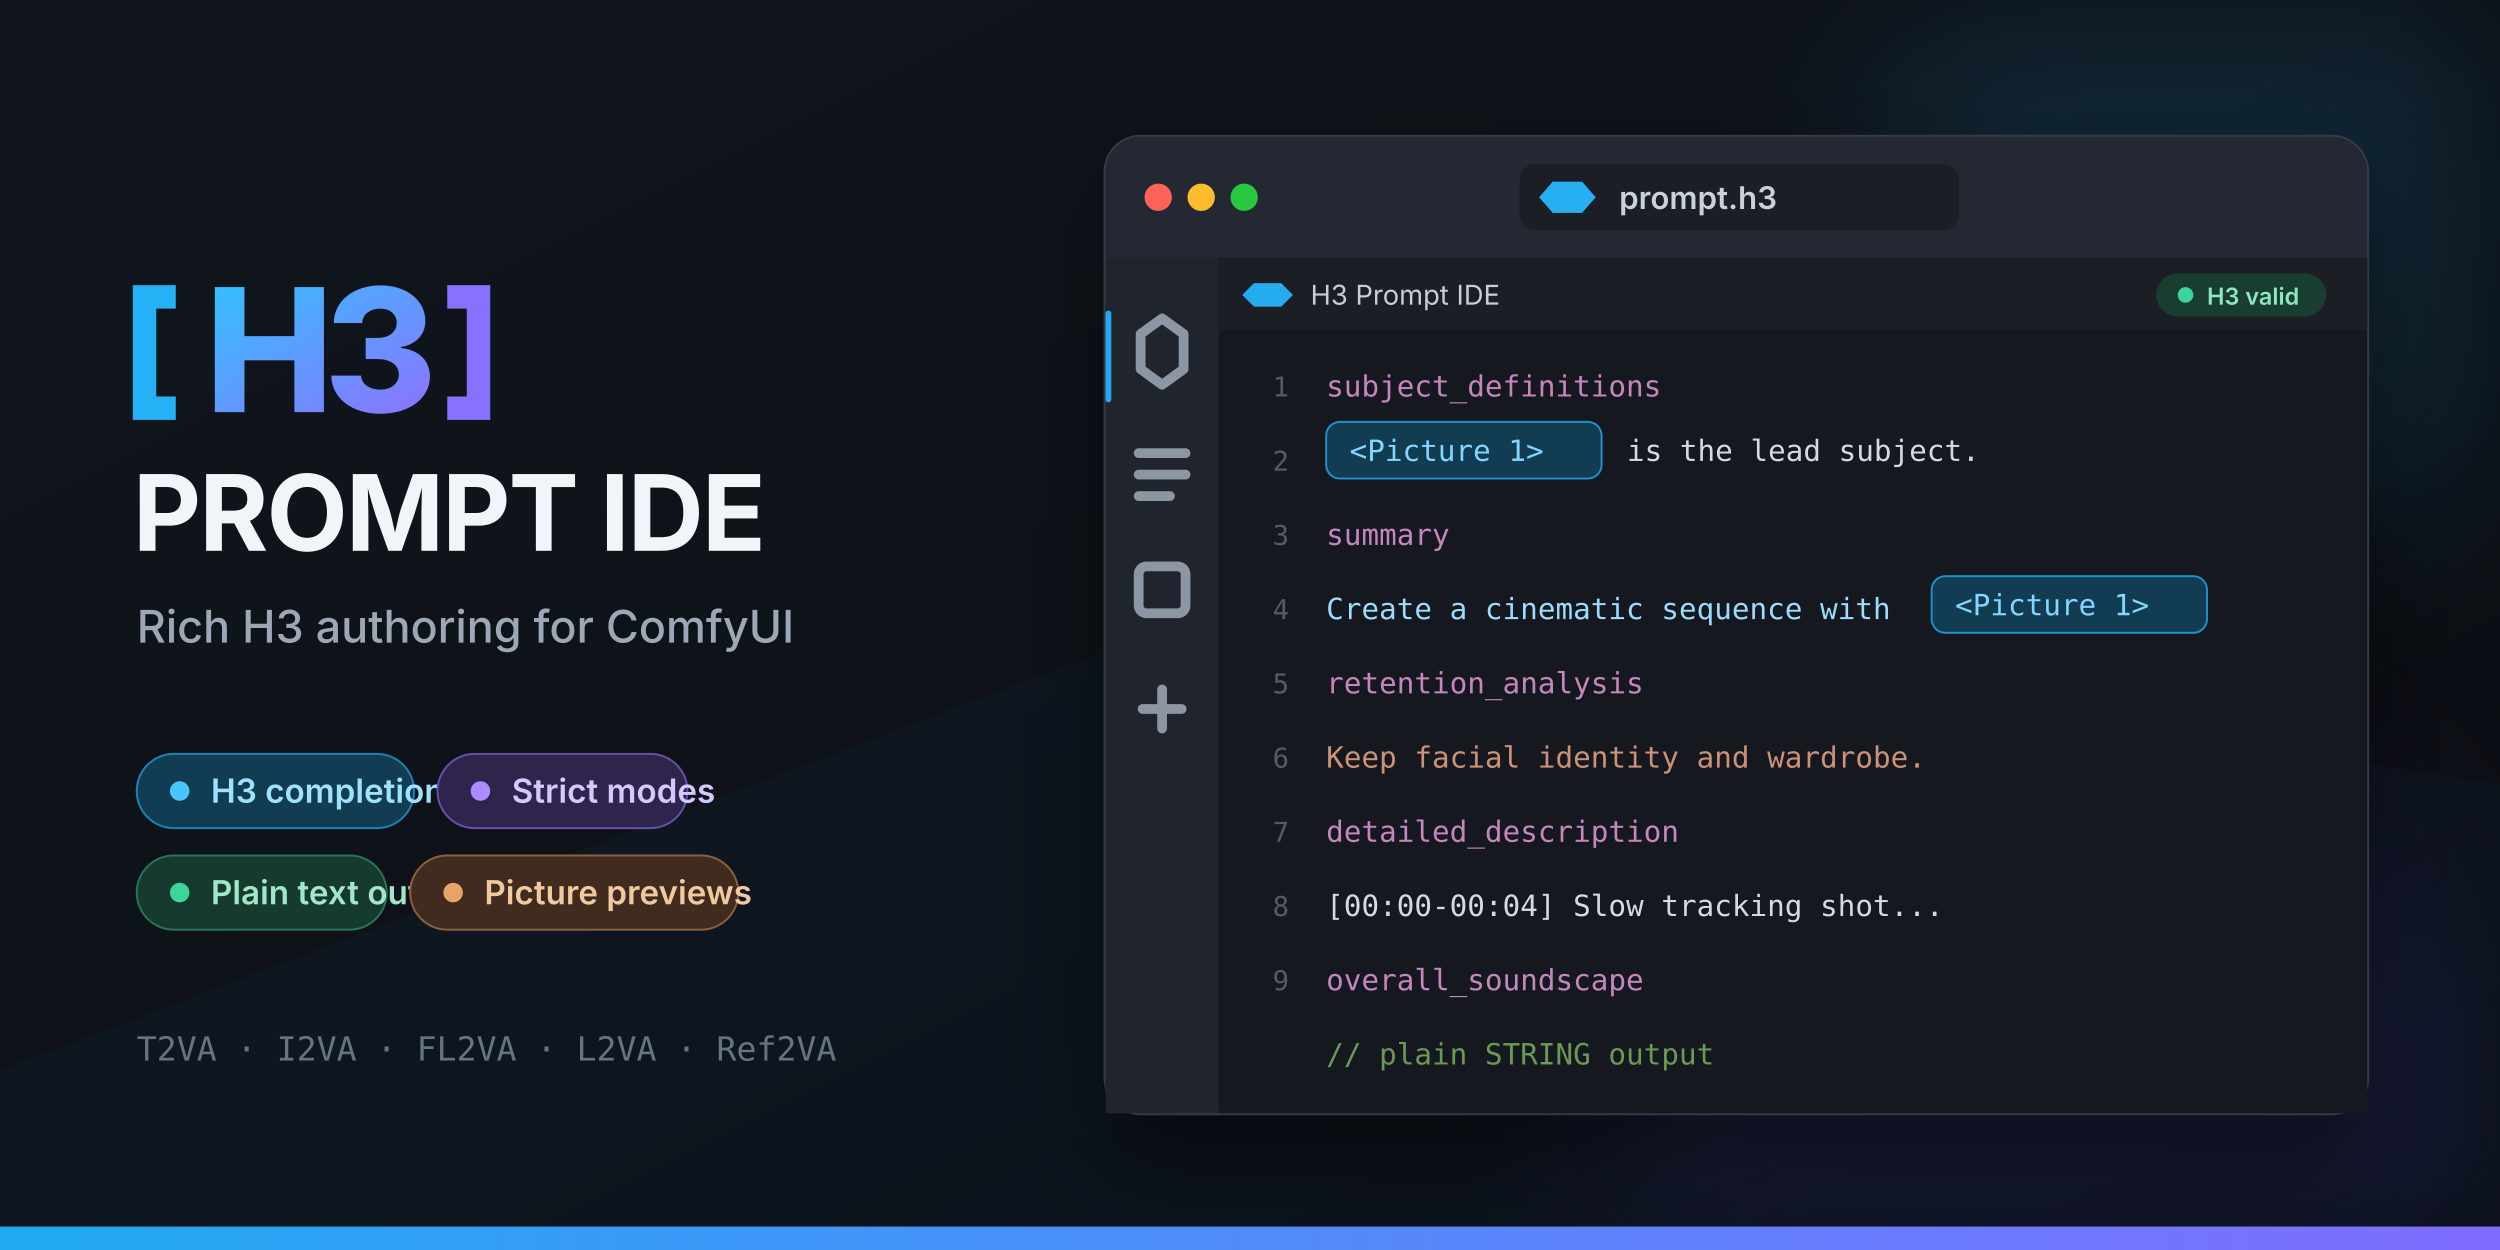
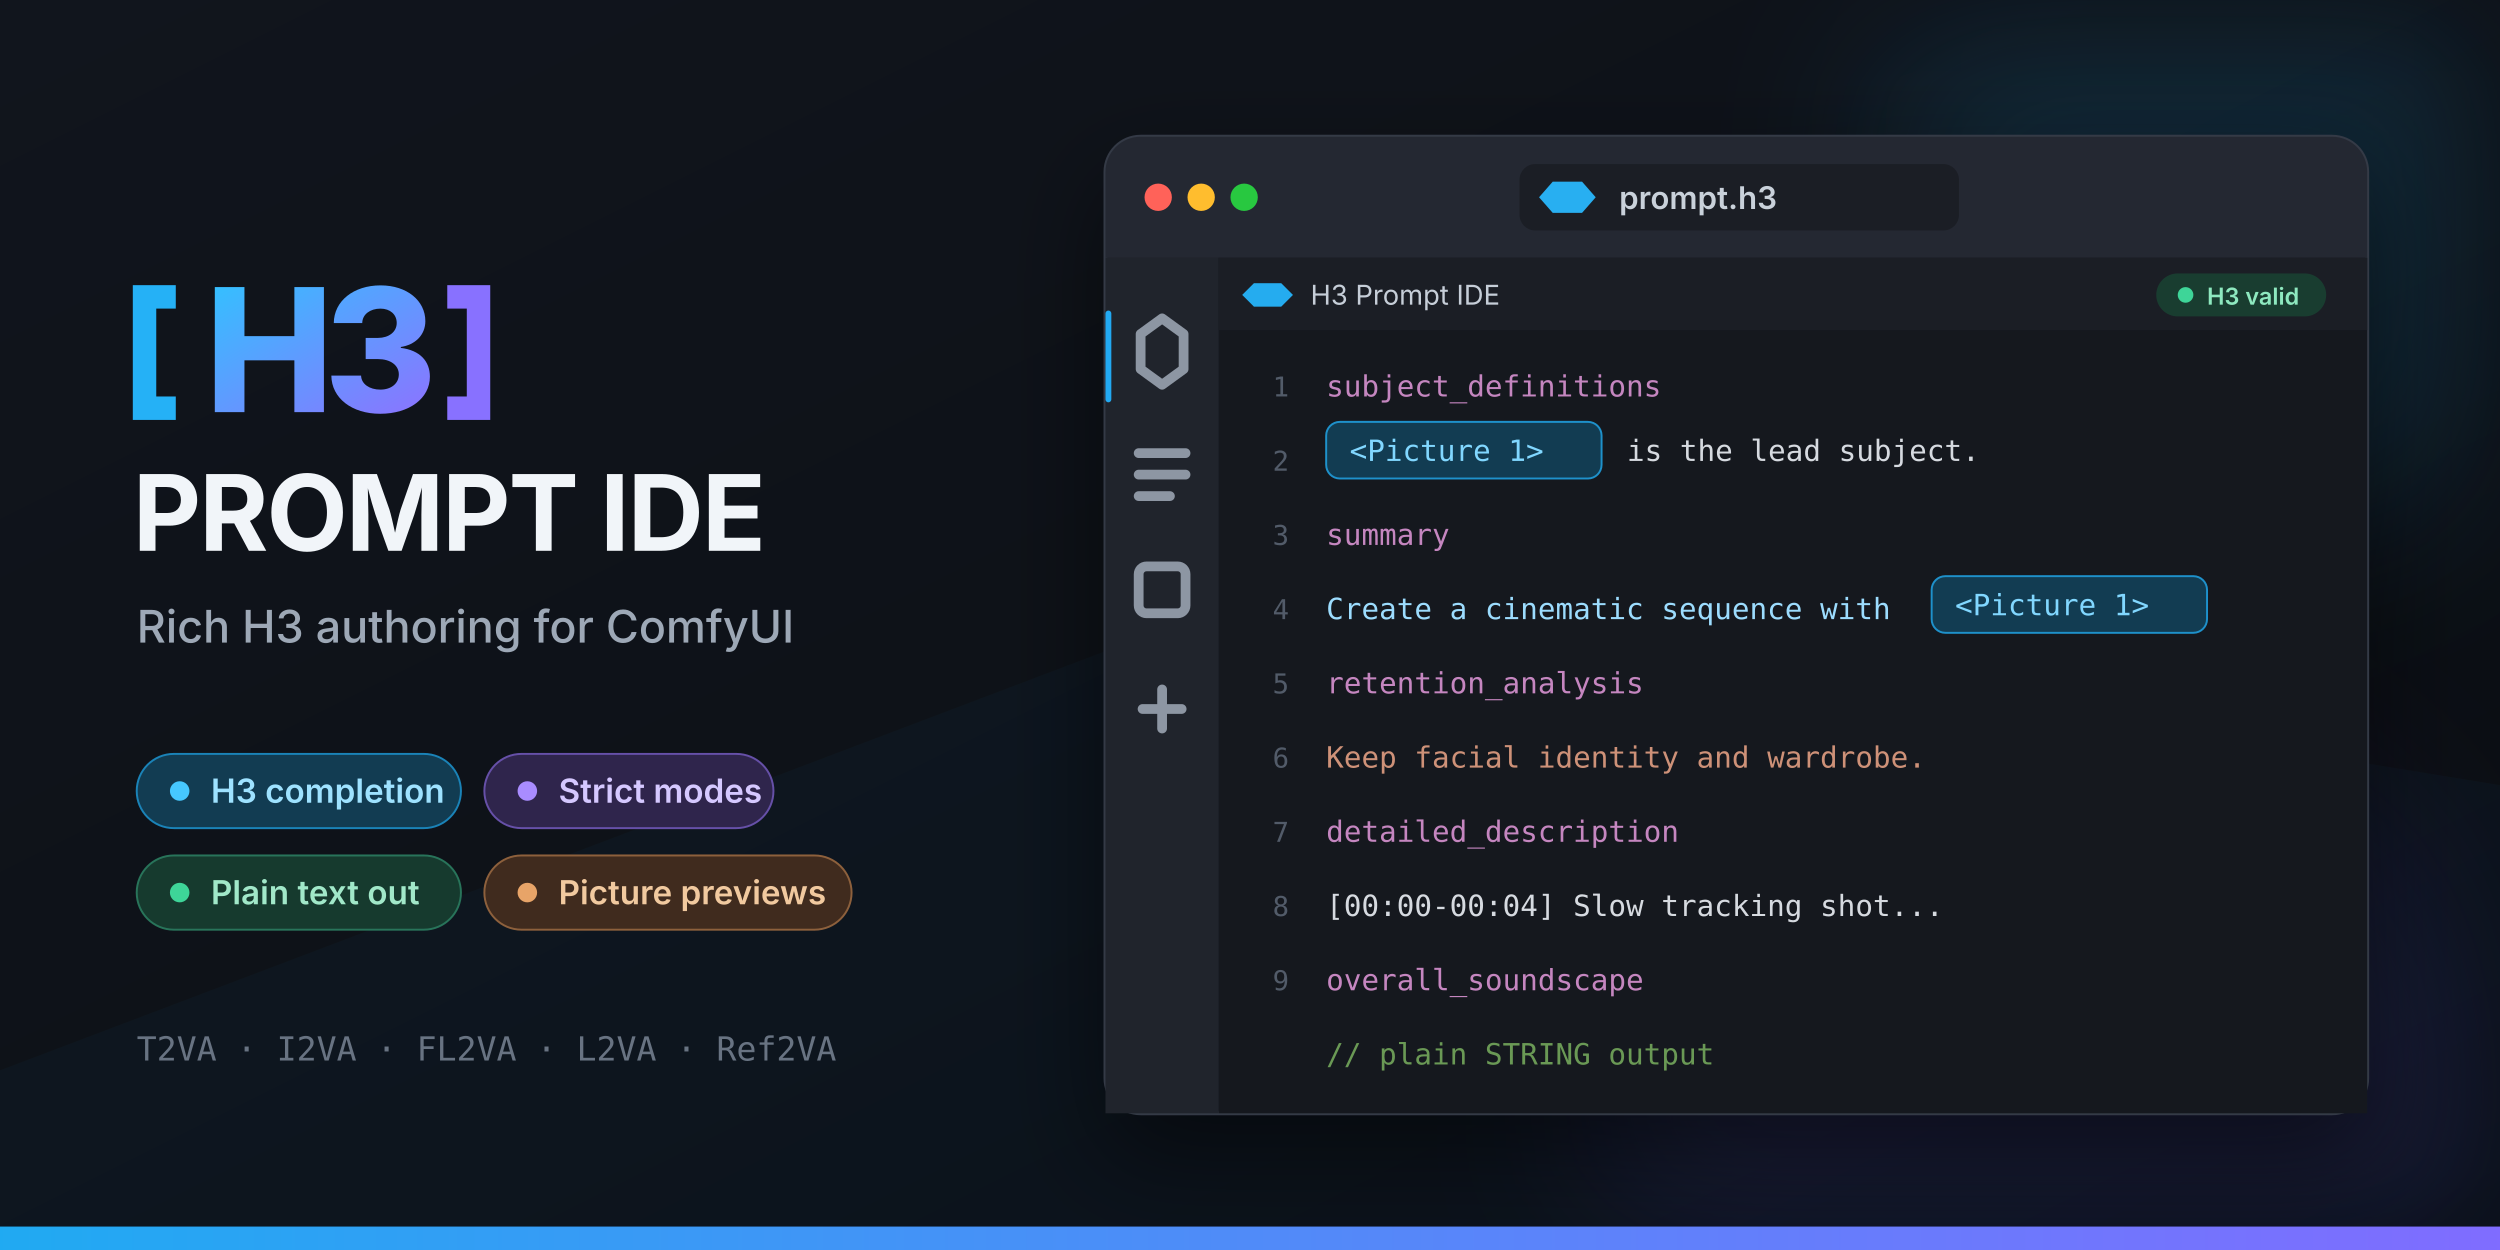
<svg xmlns="http://www.w3.org/2000/svg" width="1280" height="640" viewBox="0 0 1280 640" role="img" aria-labelledby="title description">
  <defs>
    <linearGradient id="canvas" x1="0" y1="0" x2="1" y2="1">
      <stop offset="0" stop-color="#11151d" />
      <stop offset="0.56" stop-color="#0d1117" />
      <stop offset="1" stop-color="#090b10" />
    </linearGradient>
    <linearGradient id="h3" x1="0" y1="0" x2="1" y2="1">
      <stop offset="0" stop-color="#35bfff" />
      <stop offset="1" stop-color="#8c73ff" />
    </linearGradient>
    <linearGradient id="line" x1="0" y1="0" x2="1" y2="0">
      <stop offset="0" stop-color="#20aaf2" />
      <stop offset="1" stop-color="#806cff" />
    </linearGradient>
    <filter id="panelShadow" x="-20%" y="-30%" width="150%" height="170%" color-interpolation-filters="sRGB">
      <feGaussianBlur in="SourceAlpha" stdDeviation="26" result="blur" />
      <feOffset in="blur" dx="0" dy="22" result="offset" />
      <feColorMatrix in="offset" type="matrix" values="0 0 0 0 0  0 0 0 0 0  0 0 0 0 0  0 0 0 .5 0" result="shadowColor" />
      <feMerge>
        <feMergeNode in="shadowColor" />
        <feMergeNode in="SourceGraphic" />
      </feMerge>
    </filter>
    <filter id="glow" x="-100%" y="-100%" width="300%" height="300%">
      <feGaussianBlur stdDeviation="44" />
    </filter>
  </defs>
  <rect width="1280" height="640" fill="url(#canvas)" />
  <circle cx="1155" cy="80" r="190" fill="#1a95d1" opacity="0.16" filter="url(#glow)" />
  <circle cx="1050" cy="590" r="230" fill="#745bff" opacity="0.13" filter="url(#glow)" />
  <path d="M0 548 654 300l626 102v238H0Z" fill="#137cb2" opacity="0.045" />
  <path d="M68 90h456" stroke="url(#line)" stroke-width="4" stroke-linecap="round" />
  <g font-family="Inter, Segoe UI, sans-serif">
    <g transform="translate(68 142)">
      <path d="M0 4h22v12H12v45h10v12H0Z" fill="#25b1f6" />
      <text x="37" y="69" fill="url(#h3)" font-size="88" font-weight="800" letter-spacing="-5">H3</text>
      <path d="M161 4h22v69h-22V61h10V16h-10Z" fill="#8871ff" />
    </g>
    <text x="68" y="282" fill="#f1f5f9" font-size="54" font-weight="750" letter-spacing="-1">PROMPT IDE</text>
    <text x="70" y="329" fill="#9da8b6" font-size="23" font-weight="450">Rich H3 authoring for ComfyUI</text>
    <g transform="translate(70 386)">
-       <rect width="142" height="38" rx="19" fill="#123c52" stroke="#1a83b8" />
+       <rect width="166" height="38" rx="19" fill="#123c52" stroke="#1a83b8" />
      <circle cx="22" cy="19" r="5" fill="#46c8ff" />
      <text x="38" y="25" fill="#9ee2ff" font-size="17" font-weight="600">H3 completion</text>
-       <rect x="154" width="128" height="38" rx="19" fill="#2f254c" stroke="#6650a8" />
-       <circle cx="176" cy="19" r="5" fill="#a98cff" />
-       <text x="192" y="25" fill="#d5c8ff" font-size="17" font-weight="600">Strict modes</text>
-       <rect y="52" width="128" height="38" rx="19" fill="#163a2e" stroke="#28745a" />
+       <rect x="178" width="148" height="38" rx="19" fill="#2f254c" stroke="#6650a8" />
+       <circle cx="200" cy="19" r="5" fill="#a98cff" />
+       <text x="216" y="25" fill="#d5c8ff" font-size="17" font-weight="600">Strict modes</text>
+       <rect y="52" width="166" height="38" rx="19" fill="#163a2e" stroke="#28745a" />
      <circle cx="22" cy="71" r="5" fill="#3ed598" />
      <text x="38" y="77" fill="#a1e8c9" font-size="17" font-weight="600">Plain text out</text>
-       <rect x="140" y="52" width="168" height="38" rx="19" fill="#402b1e" stroke="#8d603c" />
-       <circle cx="162" cy="71" r="5" fill="#e8a468" />
-       <text x="178" y="77" fill="#f1c99f" font-size="17" font-weight="600">Picture previews</text>
+       <rect x="178" y="52" width="188" height="38" rx="19" fill="#402b1e" stroke="#8d603c" />
+       <circle cx="200" cy="71" r="5" fill="#e8a468" />
+       <text x="216" y="77" fill="#f1c99f" font-size="17" font-weight="600">Picture previews</text>
    </g>
    <text x="70" y="543" fill="#687382" font-size="17" font-family="SFMono-Regular, Consolas, monospace">T2VA · I2VA · FL2VA · L2VA · Ref2VA</text>
  </g>
  <g transform="translate(566 70)" filter="url(#panelShadow)">
    <rect width="646" height="500" rx="18" fill="#171a21" stroke="#343a46" stroke-width="2" />
    <path d="M18 0h610a18 18 0 0 1 18 18v44H0V18A18 18 0 0 1 18 0Z" fill="#242832" />
    <circle cx="27" cy="31" r="7" fill="#ff6259" />
    <circle cx="49" cy="31" r="7" fill="#ffbd2e" />
    <circle cx="71" cy="31" r="7" fill="#28c840" />
    <rect x="212" y="14" width="225" height="34" rx="8" fill="#1b1e25" />
    <path d="M229 23h15l7 8-7 8h-15l-7-8Z" fill="#28aff1" />
    <text x="263" y="37" fill="#c9d1da" font-family="Inter, Segoe UI, sans-serif" font-size="16" font-weight="600">prompt.h3</text>
    <rect y="62" width="58" height="438" fill="#20242c" />
    <rect y="89" width="3" height="47" rx="1.5" fill="#22a9f2" />
    <g fill="none" stroke="#8d96a3" stroke-width="5" stroke-linecap="round" stroke-linejoin="round">
      <path d="m18 101 11-8 11 8v18l-11 8-11-8Z" />
      <path d="M17 162h24M17 173h24M17 184h16" />
      <rect x="17" y="220" width="24" height="24" rx="4" />
      <path d="M19 293h20M29 283v20" />
    </g>
    <rect x="58" y="62" width="588" height="438" fill="#15181e" />
    <rect x="58" y="62" width="588" height="37" fill="#1b1e25" />
    <path d="M76 75h14l6 6-6 6H76l-6-6Z" fill="#25acef" />
    <text x="105" y="86" fill="#c6ced8" font-family="Inter, Segoe UI, sans-serif" font-size="14">H3 Prompt IDE</text>
    <rect x="538" y="70" width="87" height="22" rx="11" fill="#193d30" />
    <circle cx="553" cy="81" r="4" fill="#3ed598" />
    <text x="564" y="86" fill="#8ee8bf" font-family="Inter, Segoe UI, sans-serif" font-size="12" font-weight="600">H3 valid</text>
    <g fill="#525b69" font-family="SFMono-Regular, Consolas, monospace" font-size="14" text-anchor="end">
      <text x="94" y="133">1</text>
      <text x="94" y="171">2</text>
      <text x="94" y="209">3</text>
      <text x="94" y="247">4</text>
      <text x="94" y="285">5</text>
      <text x="94" y="323">6</text>
      <text x="94" y="361">7</text>
      <text x="94" y="399">8</text>
      <text x="94" y="437">9</text>
    </g>
    <g font-family="SFMono-Regular, Consolas, monospace" font-size="15">
      <text x="113" y="133" fill="#c586c0">subject_definitions</text>
      <rect x="113" y="146" width="141" height="29" rx="7" fill="#123c52" stroke="#1e91cb" />
      <text x="125" y="166" fill="#81d7ff">&lt;Picture 1&gt;</text>
      <text x="267" y="166" fill="#d6dae0"> is the lead subject.</text>
      <text x="113" y="209" fill="#c586c0">summary</text>
      <text x="113" y="247" fill="#9cdcfe">Create a cinematic sequence with</text>
      <rect x="423" y="225" width="141" height="29" rx="7" fill="#123c52" stroke="#1e91cb" />
      <text x="435" y="245" fill="#81d7ff">&lt;Picture 1&gt;</text>
      <text x="113" y="285" fill="#c586c0">retention_analysis</text>
      <text x="113" y="323" fill="#ce9178">Keep facial identity and wardrobe.</text>
      <text x="113" y="361" fill="#c586c0">detailed_description</text>
      <text x="113" y="399" fill="#d6dae0">[00:00-00:04] Slow tracking shot...</text>
      <text x="113" y="437" fill="#c586c0">overall_soundscape</text>
      <text x="113" y="475" fill="#6a9955">// plain STRING output</text>
    </g>
  </g>
  <rect x="0" y="628" width="1280" height="12" fill="url(#line)" />
</svg>
